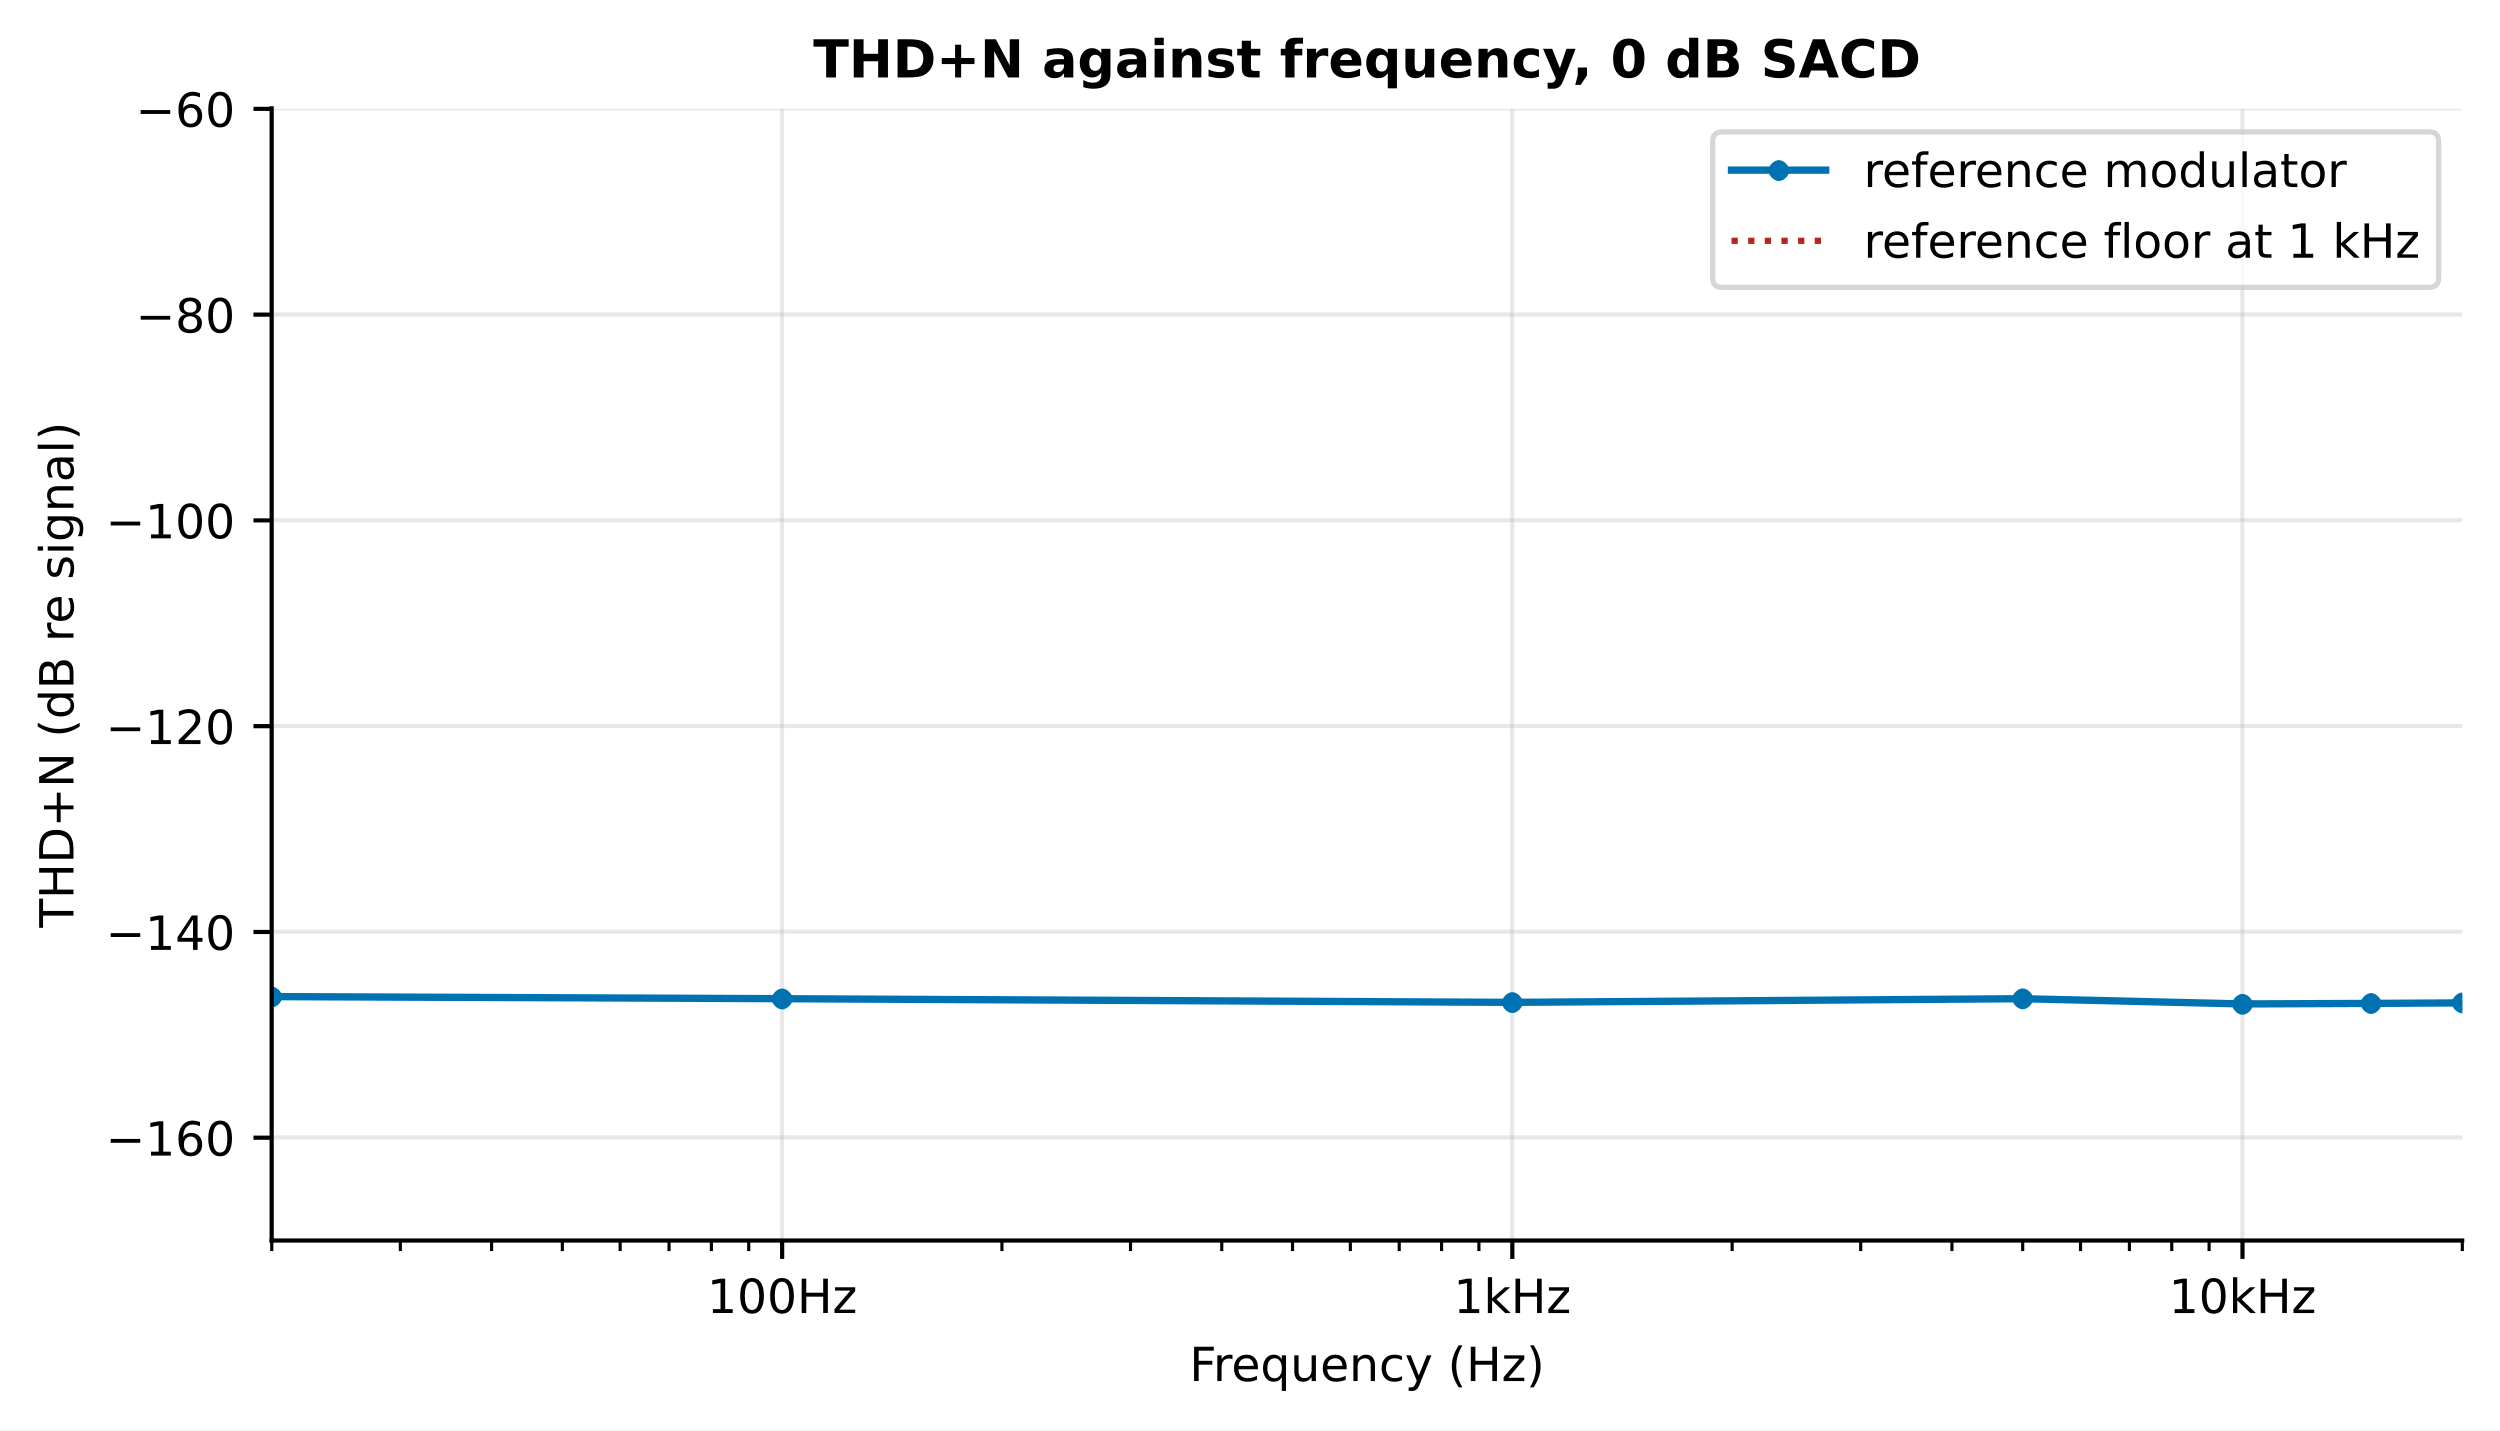
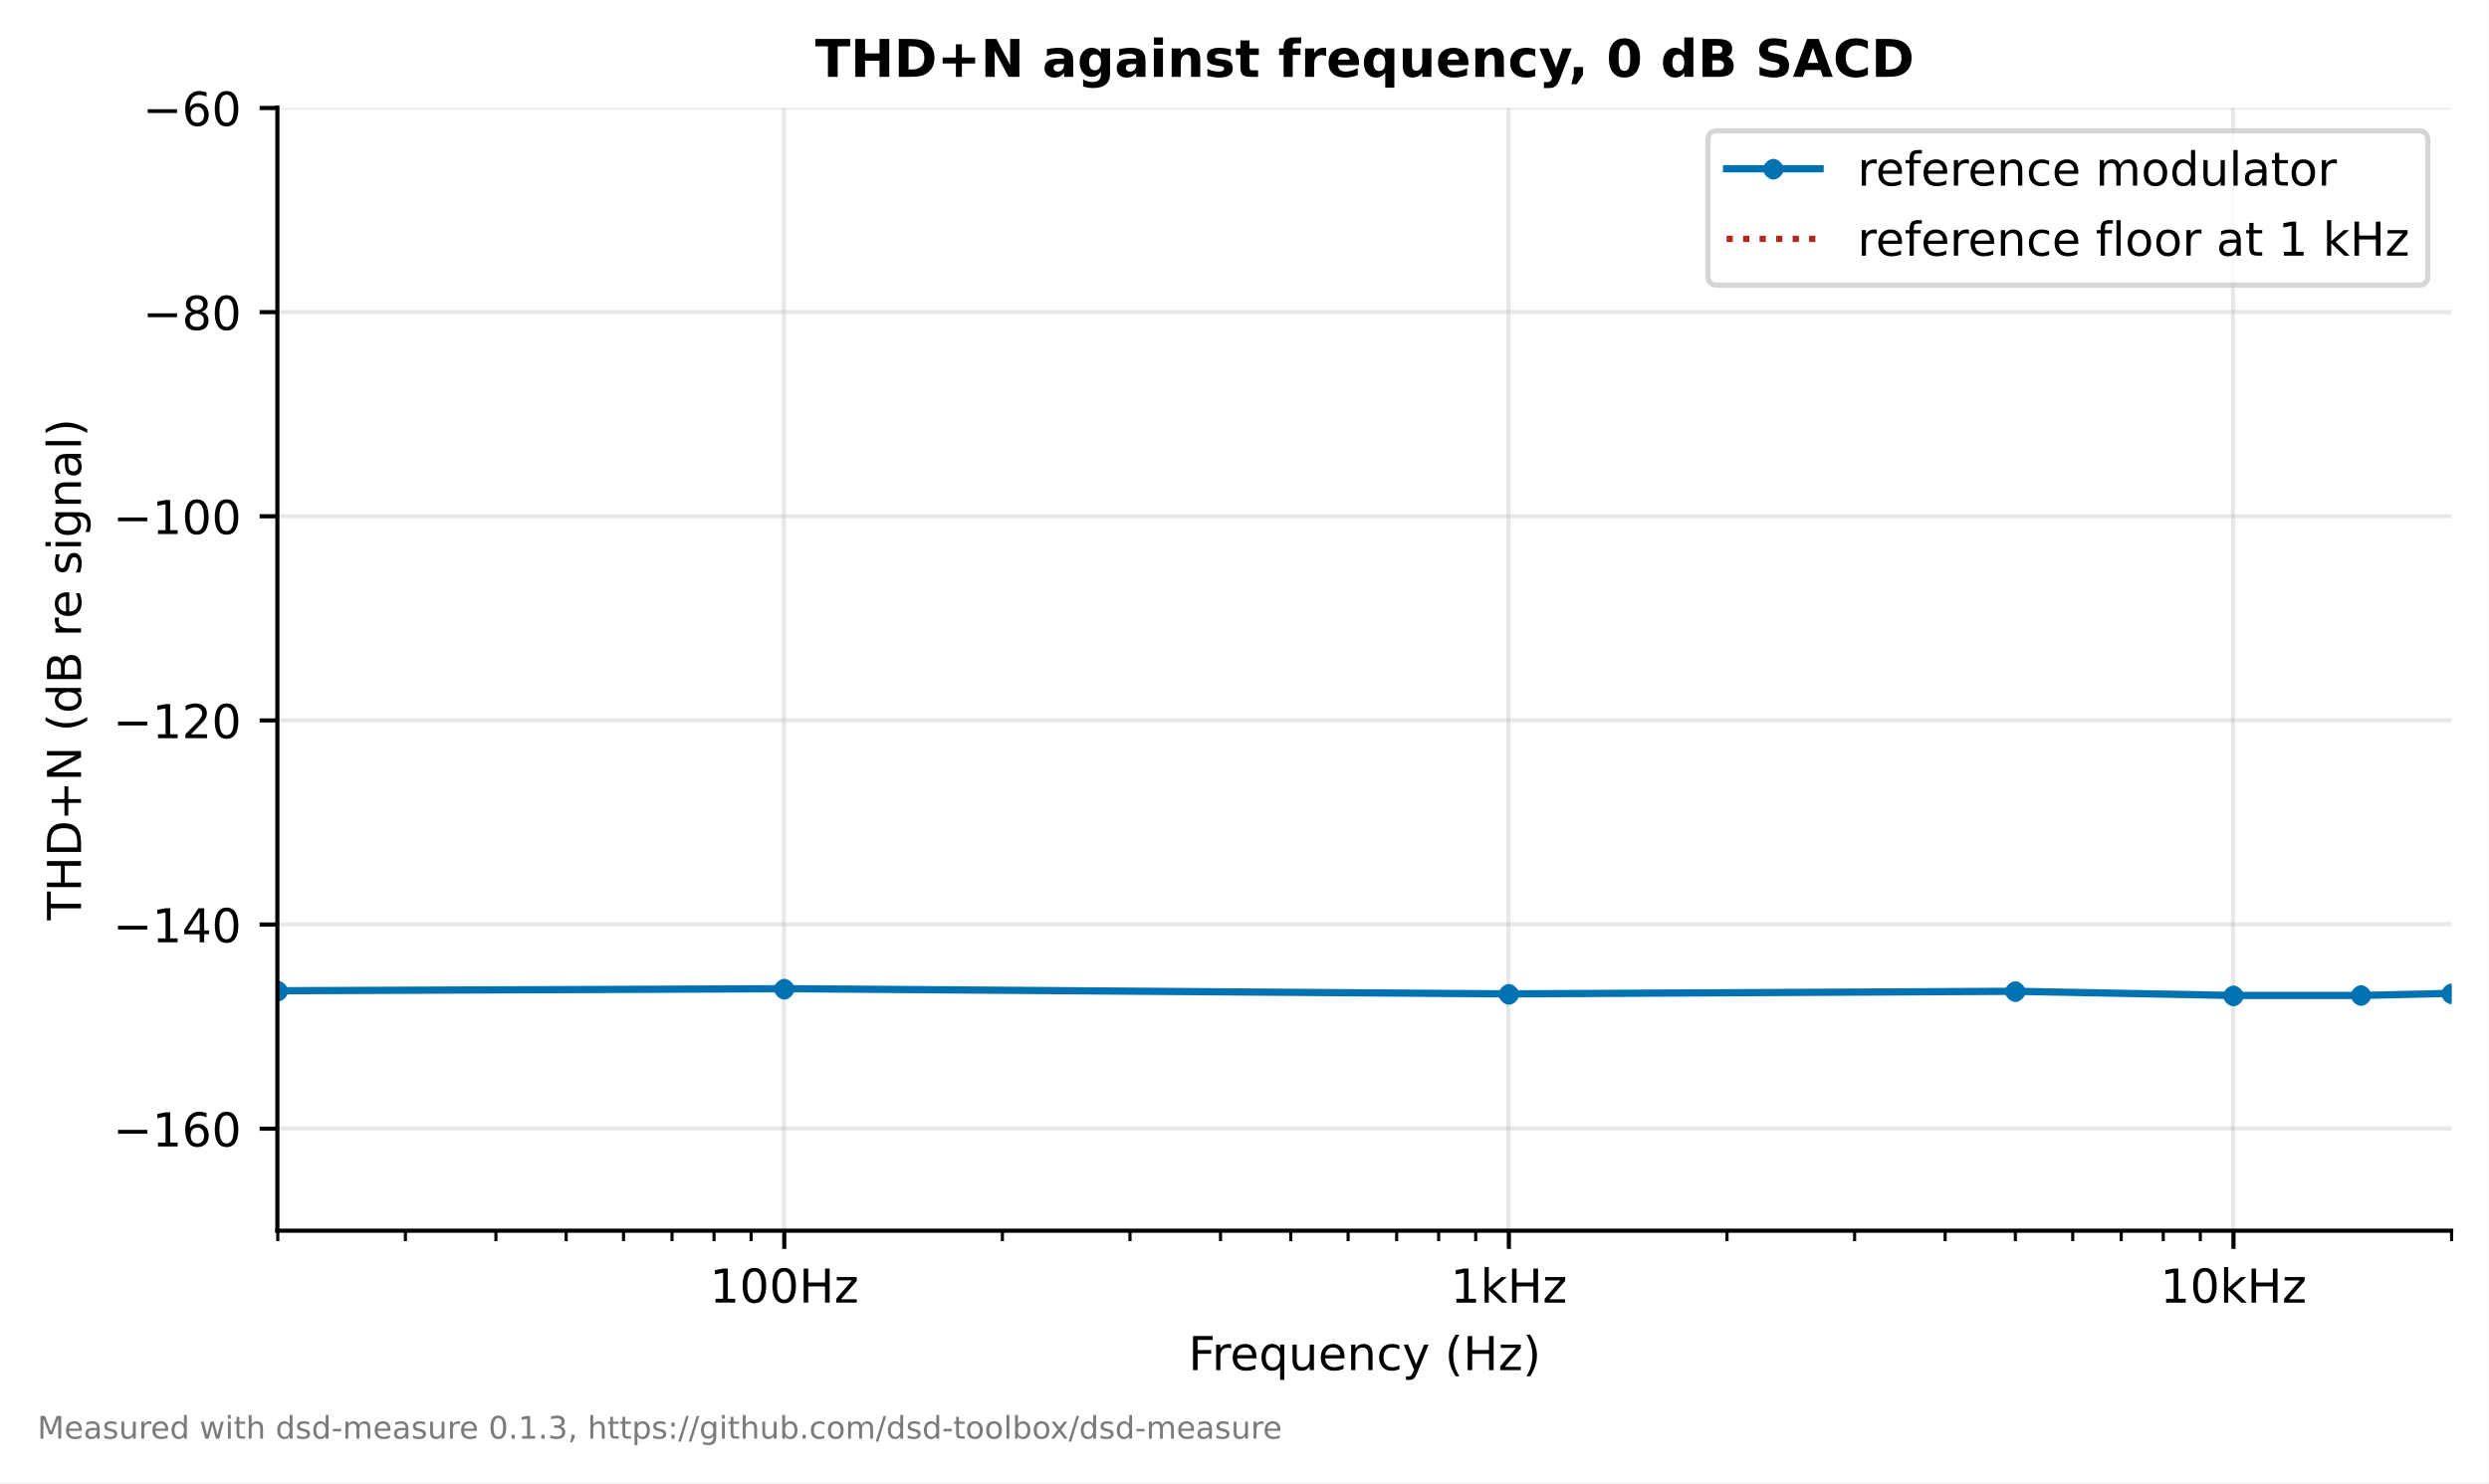
- <svg xmlns="http://www.w3.org/2000/svg" xmlns:xlink="http://www.w3.org/1999/xlink" width="477.621pt" height="273.215pt" viewBox="0 0 477.621 273.215" version="1.1">
+ <svg xmlns="http://www.w3.org/2000/svg" xmlns:xlink="http://www.w3.org/1999/xlink" width="479.182pt" height="285.699pt" viewBox="0 0 479.182 285.699" version="1.1">
  <defs>
    <style type="text/css">*{stroke-linejoin: round; stroke-linecap: butt}</style>
  </defs>
  <g id="figure_1">
    <g id="patch_1">
-       <path d="M 0 273.2  L 477.6 273.2  L 477.6 0  L 0 0  z " style="fill: #ffffff" />
+       <path d="M 0 285.6  L 479.1 285.6  L 479.1 0  L 0 0  z " style="fill: #ffffff" />
    </g>
    <g id="axes_1">
      <g id="patch_2">
-         <path d="M 51.9 237.0  L 470.4 237.0  L 470.4 20.7  L 51.9 20.7  z " style="fill: #ffffff" />
+         <path d="M 53.4 237.0  L 471.9 237.0  L 471.9 20.7  L 53.4 20.7  z " style="fill: #ffffff" />
      </g>
      <g id="matplotlib.axis_1">
        <g id="xtick_1">
          <g id="line2d_1">
-             <path d="M 149.4 237.0  L 149.4 20.7  " clip-path="url(#p16f1e32b87)" style="fill: none; stroke: #b0b0b0; stroke-opacity: 0.3; stroke-width: 0.8; stroke-linecap: square" />
+             <path d="M 150.9 237.0  L 150.9 20.7  " clip-path="url(#p80c0c6d9e0)" style="fill: none; stroke: #b0b0b0; stroke-opacity: 0.3; stroke-width: 0.8; stroke-linecap: square" />
          </g>
          <g id="line2d_2">
            <defs>
              <path id="m8cd0ebf494" d="M 0 0  L 0 3.5  " style="stroke: #000000; stroke-width: 0.8" />
            </defs>
            <g>
-               <use xlink:href="#m8cd0ebf494" x="149.427" y="237.014" style="stroke: #000000; stroke-width: 0.8" />
+               <use xlink:href="#m8cd0ebf494" x="150.988" y="237.014" style="stroke: #000000; stroke-width: 0.8" />
            </g>
          </g>
          <g id="text_1">
-             <text style="font-size: 9px; font-family: 'DejaVu Sans', 'Bitstream Vera Sans', 'Computer Modern Sans Serif', 'Lucida Grande', 'Verdana', 'Geneva', 'Lucid', 'Arial', 'Helvetica', 'Avant Garde', sans-serif; text-anchor: middle" x="149.427" y="250.852" transform="rotate(-0 149.4275 250.8523)">100Hz</text>
+             <text style="font-size: 9px; font-family: 'DejaVu Sans', 'Bitstream Vera Sans', 'Computer Modern Sans Serif', 'Lucida Grande', 'Verdana', 'Geneva', 'Lucid', 'Arial', 'Helvetica', 'Avant Garde', sans-serif; text-anchor: middle" x="150.988" y="250.852" transform="rotate(-0 150.9884 250.8523)">100Hz</text>
          </g>
        </g>
        <g id="xtick_2">
          <g id="line2d_3">
-             <path d="M 288.9 237.0  L 288.9 20.7  " clip-path="url(#p16f1e32b87)" style="fill: none; stroke: #b0b0b0; stroke-opacity: 0.3; stroke-width: 0.8; stroke-linecap: square" />
+             <path d="M 290.4 237.0  L 290.4 20.7  " clip-path="url(#p80c0c6d9e0)" style="fill: none; stroke: #b0b0b0; stroke-opacity: 0.3; stroke-width: 0.8; stroke-linecap: square" />
          </g>
          <g id="line2d_4">
            <g>
-               <use xlink:href="#m8cd0ebf494" x="288.927" y="237.014" style="stroke: #000000; stroke-width: 0.8" />
+               <use xlink:href="#m8cd0ebf494" x="290.488" y="237.014" style="stroke: #000000; stroke-width: 0.8" />
            </g>
          </g>
          <g id="text_2">
-             <text style="font-size: 9px; font-family: 'DejaVu Sans', 'Bitstream Vera Sans', 'Computer Modern Sans Serif', 'Lucida Grande', 'Verdana', 'Geneva', 'Lucid', 'Arial', 'Helvetica', 'Avant Garde', sans-serif; text-anchor: middle" x="288.927" y="250.853" transform="rotate(-0 288.9275 250.853)">1kHz</text>
+             <text style="font-size: 9px; font-family: 'DejaVu Sans', 'Bitstream Vera Sans', 'Computer Modern Sans Serif', 'Lucida Grande', 'Verdana', 'Geneva', 'Lucid', 'Arial', 'Helvetica', 'Avant Garde', sans-serif; text-anchor: middle" x="290.488" y="250.853" transform="rotate(-0 290.4884 250.853)">1kHz</text>
          </g>
        </g>
        <g id="xtick_3">
          <g id="line2d_5">
-             <path d="M 428.4 237.0  L 428.4 20.7  " clip-path="url(#p16f1e32b87)" style="fill: none; stroke: #b0b0b0; stroke-opacity: 0.3; stroke-width: 0.8; stroke-linecap: square" />
+             <path d="M 429.9 237.0  L 429.9 20.7  " clip-path="url(#p80c0c6d9e0)" style="fill: none; stroke: #b0b0b0; stroke-opacity: 0.3; stroke-width: 0.8; stroke-linecap: square" />
          </g>
          <g id="line2d_6">
            <g>
-               <use xlink:href="#m8cd0ebf494" x="428.427" y="237.014" style="stroke: #000000; stroke-width: 0.8" />
+               <use xlink:href="#m8cd0ebf494" x="429.988" y="237.014" style="stroke: #000000; stroke-width: 0.8" />
            </g>
          </g>
          <g id="text_3">
-             <text style="font-size: 9px; font-family: 'DejaVu Sans', 'Bitstream Vera Sans', 'Computer Modern Sans Serif', 'Lucida Grande', 'Verdana', 'Geneva', 'Lucid', 'Arial', 'Helvetica', 'Avant Garde', sans-serif; text-anchor: middle" x="428.427" y="250.853" transform="rotate(-0 428.4275 250.853)">10kHz</text>
+             <text style="font-size: 9px; font-family: 'DejaVu Sans', 'Bitstream Vera Sans', 'Computer Modern Sans Serif', 'Lucida Grande', 'Verdana', 'Geneva', 'Lucid', 'Arial', 'Helvetica', 'Avant Garde', sans-serif; text-anchor: middle" x="429.988" y="250.853" transform="rotate(-0 429.9884 250.853)">10kHz</text>
          </g>
        </g>
        <g id="xtick_4">
          <g id="line2d_7">
            <defs>
              <path id="mee58567cf6" d="M 0 0  L 0 2  " style="stroke: #000000; stroke-width: 0.6" />
            </defs>
            <g>
-               <use xlink:href="#mee58567cf6" x="51.921" y="237.014" style="stroke: #000000; stroke-width: 0.6" />
+               <use xlink:href="#mee58567cf6" x="53.482" y="237.014" style="stroke: #000000; stroke-width: 0.6" />
            </g>
          </g>
        </g>
        <g id="xtick_5">
          <g id="line2d_8">
            <g>
-               <use xlink:href="#mee58567cf6" x="76.486" y="237.014" style="stroke: #000000; stroke-width: 0.6" />
+               <use xlink:href="#mee58567cf6" x="78.047" y="237.014" style="stroke: #000000; stroke-width: 0.6" />
            </g>
          </g>
        </g>
        <g id="xtick_6">
          <g id="line2d_9">
            <g>
-               <use xlink:href="#mee58567cf6" x="93.915" y="237.014" style="stroke: #000000; stroke-width: 0.6" />
+               <use xlink:href="#mee58567cf6" x="95.476" y="237.014" style="stroke: #000000; stroke-width: 0.6" />
            </g>
          </g>
        </g>
        <g id="xtick_7">
          <g id="line2d_10">
            <g>
-               <use xlink:href="#mee58567cf6" x="107.434" y="237.014" style="stroke: #000000; stroke-width: 0.6" />
+               <use xlink:href="#mee58567cf6" x="108.995" y="237.014" style="stroke: #000000; stroke-width: 0.6" />
            </g>
          </g>
        </g>
        <g id="xtick_8">
          <g id="line2d_11">
            <g>
-               <use xlink:href="#mee58567cf6" x="118.48" y="237.014" style="stroke: #000000; stroke-width: 0.6" />
+               <use xlink:href="#mee58567cf6" x="120.041" y="237.014" style="stroke: #000000; stroke-width: 0.6" />
            </g>
          </g>
        </g>
        <g id="xtick_9">
          <g id="line2d_12">
            <g>
-               <use xlink:href="#mee58567cf6" x="127.819" y="237.014" style="stroke: #000000; stroke-width: 0.6" />
+               <use xlink:href="#mee58567cf6" x="129.38" y="237.014" style="stroke: #000000; stroke-width: 0.6" />
            </g>
          </g>
        </g>
        <g id="xtick_10">
          <g id="line2d_13">
            <g>
-               <use xlink:href="#mee58567cf6" x="135.909" y="237.014" style="stroke: #000000; stroke-width: 0.6" />
+               <use xlink:href="#mee58567cf6" x="137.469" y="237.014" style="stroke: #000000; stroke-width: 0.6" />
            </g>
          </g>
        </g>
        <g id="xtick_11">
          <g id="line2d_14">
            <g>
-               <use xlink:href="#mee58567cf6" x="143.044" y="237.014" style="stroke: #000000; stroke-width: 0.6" />
+               <use xlink:href="#mee58567cf6" x="144.605" y="237.014" style="stroke: #000000; stroke-width: 0.6" />
            </g>
          </g>
        </g>
        <g id="xtick_12">
          <g id="line2d_15">
            <g>
-               <use xlink:href="#mee58567cf6" x="191.421" y="237.014" style="stroke: #000000; stroke-width: 0.6" />
+               <use xlink:href="#mee58567cf6" x="192.982" y="237.014" style="stroke: #000000; stroke-width: 0.6" />
            </g>
          </g>
        </g>
        <g id="xtick_13">
          <g id="line2d_16">
            <g>
-               <use xlink:href="#mee58567cf6" x="215.986" y="237.014" style="stroke: #000000; stroke-width: 0.6" />
+               <use xlink:href="#mee58567cf6" x="217.547" y="237.014" style="stroke: #000000; stroke-width: 0.6" />
            </g>
          </g>
        </g>
        <g id="xtick_14">
          <g id="line2d_17">
            <g>
-               <use xlink:href="#mee58567cf6" x="233.415" y="237.014" style="stroke: #000000; stroke-width: 0.6" />
+               <use xlink:href="#mee58567cf6" x="234.976" y="237.014" style="stroke: #000000; stroke-width: 0.6" />
            </g>
          </g>
        </g>
        <g id="xtick_15">
          <g id="line2d_18">
            <g>
-               <use xlink:href="#mee58567cf6" x="246.934" y="237.014" style="stroke: #000000; stroke-width: 0.6" />
+               <use xlink:href="#mee58567cf6" x="248.495" y="237.014" style="stroke: #000000; stroke-width: 0.6" />
            </g>
          </g>
        </g>
        <g id="xtick_16">
          <g id="line2d_19">
            <g>
-               <use xlink:href="#mee58567cf6" x="257.98" y="237.014" style="stroke: #000000; stroke-width: 0.6" />
+               <use xlink:href="#mee58567cf6" x="259.541" y="237.014" style="stroke: #000000; stroke-width: 0.6" />
            </g>
          </g>
        </g>
        <g id="xtick_17">
          <g id="line2d_20">
            <g>
-               <use xlink:href="#mee58567cf6" x="267.319" y="237.014" style="stroke: #000000; stroke-width: 0.6" />
+               <use xlink:href="#mee58567cf6" x="268.88" y="237.014" style="stroke: #000000; stroke-width: 0.6" />
            </g>
          </g>
        </g>
        <g id="xtick_18">
          <g id="line2d_21">
            <g>
-               <use xlink:href="#mee58567cf6" x="275.409" y="237.014" style="stroke: #000000; stroke-width: 0.6" />
+               <use xlink:href="#mee58567cf6" x="276.969" y="237.014" style="stroke: #000000; stroke-width: 0.6" />
            </g>
          </g>
        </g>
        <g id="xtick_19">
          <g id="line2d_22">
            <g>
-               <use xlink:href="#mee58567cf6" x="282.544" y="237.014" style="stroke: #000000; stroke-width: 0.6" />
+               <use xlink:href="#mee58567cf6" x="284.105" y="237.014" style="stroke: #000000; stroke-width: 0.6" />
            </g>
          </g>
        </g>
        <g id="xtick_20">
          <g id="line2d_23">
            <g>
-               <use xlink:href="#mee58567cf6" x="330.921" y="237.014" style="stroke: #000000; stroke-width: 0.6" />
+               <use xlink:href="#mee58567cf6" x="332.482" y="237.014" style="stroke: #000000; stroke-width: 0.6" />
            </g>
          </g>
        </g>
        <g id="xtick_21">
          <g id="line2d_24">
            <g>
-               <use xlink:href="#mee58567cf6" x="355.486" y="237.014" style="stroke: #000000; stroke-width: 0.6" />
+               <use xlink:href="#mee58567cf6" x="357.047" y="237.014" style="stroke: #000000; stroke-width: 0.6" />
            </g>
          </g>
        </g>
        <g id="xtick_22">
          <g id="line2d_25">
            <g>
-               <use xlink:href="#mee58567cf6" x="372.915" y="237.014" style="stroke: #000000; stroke-width: 0.6" />
+               <use xlink:href="#mee58567cf6" x="374.476" y="237.014" style="stroke: #000000; stroke-width: 0.6" />
            </g>
          </g>
        </g>
        <g id="xtick_23">
          <g id="line2d_26">
            <g>
-               <use xlink:href="#mee58567cf6" x="386.434" y="237.014" style="stroke: #000000; stroke-width: 0.6" />
+               <use xlink:href="#mee58567cf6" x="387.995" y="237.014" style="stroke: #000000; stroke-width: 0.6" />
            </g>
          </g>
        </g>
        <g id="xtick_24">
          <g id="line2d_27">
            <g>
-               <use xlink:href="#mee58567cf6" x="397.48" y="237.014" style="stroke: #000000; stroke-width: 0.6" />
+               <use xlink:href="#mee58567cf6" x="399.041" y="237.014" style="stroke: #000000; stroke-width: 0.6" />
            </g>
          </g>
        </g>
        <g id="xtick_25">
          <g id="line2d_28">
            <g>
-               <use xlink:href="#mee58567cf6" x="406.819" y="237.014" style="stroke: #000000; stroke-width: 0.6" />
+               <use xlink:href="#mee58567cf6" x="408.38" y="237.014" style="stroke: #000000; stroke-width: 0.6" />
            </g>
          </g>
        </g>
        <g id="xtick_26">
          <g id="line2d_29">
            <g>
-               <use xlink:href="#mee58567cf6" x="414.909" y="237.014" style="stroke: #000000; stroke-width: 0.6" />
+               <use xlink:href="#mee58567cf6" x="416.469" y="237.014" style="stroke: #000000; stroke-width: 0.6" />
            </g>
          </g>
        </g>
        <g id="xtick_27">
          <g id="line2d_30">
            <g>
-               <use xlink:href="#mee58567cf6" x="422.044" y="237.014" style="stroke: #000000; stroke-width: 0.6" />
+               <use xlink:href="#mee58567cf6" x="423.605" y="237.014" style="stroke: #000000; stroke-width: 0.6" />
            </g>
          </g>
        </g>
        <g id="xtick_28">
          <g id="line2d_31">
            <g>
-               <use xlink:href="#mee58567cf6" x="470.421" y="237.014" style="stroke: #000000; stroke-width: 0.6" />
+               <use xlink:href="#mee58567cf6" x="471.982" y="237.014" style="stroke: #000000; stroke-width: 0.6" />
            </g>
          </g>
        </g>
        <g id="text_4">
-           <text style="font-size: 9px; font-family: 'DejaVu Sans', 'Bitstream Vera Sans', 'Computer Modern Sans Serif', 'Lucida Grande', 'Verdana', 'Geneva', 'Lucid', 'Arial', 'Helvetica', 'Avant Garde', sans-serif; text-anchor: middle" x="261.171" y="263.853" transform="rotate(-0 261.1712 263.853)">Frequency (Hz)</text>
+           <text style="font-size: 9px; font-family: 'DejaVu Sans', 'Bitstream Vera Sans', 'Computer Modern Sans Serif', 'Lucida Grande', 'Verdana', 'Geneva', 'Lucid', 'Arial', 'Helvetica', 'Avant Garde', sans-serif; text-anchor: middle" x="262.732" y="263.853" transform="rotate(-0 262.7321 263.853)">Frequency (Hz)</text>
        </g>
      </g>
      <g id="matplotlib.axis_2">
        <g id="ytick_1">
          <g id="line2d_32">
-             <path d="M 51.9 217.3  L 470.4 217.3  " clip-path="url(#p16f1e32b87)" style="fill: none; stroke: #b0b0b0; stroke-opacity: 0.3; stroke-width: 0.8; stroke-linecap: square" />
+             <path d="M 53.4 217.3  L 471.9 217.3  " clip-path="url(#p80c0c6d9e0)" style="fill: none; stroke: #b0b0b0; stroke-opacity: 0.3; stroke-width: 0.8; stroke-linecap: square" />
          </g>
          <g id="line2d_33">
            <defs>
              <path id="mc18d02b6f9" d="M 0 0  L -3.5 0  " style="stroke: #000000; stroke-width: 0.8" />
            </defs>
            <g>
-               <use xlink:href="#mc18d02b6f9" x="51.921" y="217.358" style="stroke: #000000; stroke-width: 0.8" />
+               <use xlink:href="#mc18d02b6f9" x="53.482" y="217.358" style="stroke: #000000; stroke-width: 0.8" />
            </g>
          </g>
          <g id="text_5">
-             <text style="font-size: 9px; font-family: 'DejaVu Sans', 'Bitstream Vera Sans', 'Computer Modern Sans Serif', 'Lucida Grande', 'Verdana', 'Geneva', 'Lucid', 'Arial', 'Helvetica', 'Avant Garde', sans-serif; text-anchor: end" x="44.921" y="220.777" transform="rotate(-0 44.92117 220.7774)">−160</text>
+             <text style="font-size: 9px; font-family: 'DejaVu Sans', 'Bitstream Vera Sans', 'Computer Modern Sans Serif', 'Lucida Grande', 'Verdana', 'Geneva', 'Lucid', 'Arial', 'Helvetica', 'Avant Garde', sans-serif; text-anchor: end" x="46.482" y="220.777" transform="rotate(-0 46.48211 220.7774)">−160</text>
          </g>
        </g>
        <g id="ytick_2">
          <g id="line2d_34">
-             <path d="M 51.9 178.0  L 470.4 178.0  " clip-path="url(#p16f1e32b87)" style="fill: none; stroke: #b0b0b0; stroke-opacity: 0.3; stroke-width: 0.8; stroke-linecap: square" />
+             <path d="M 53.4 178.0  L 471.9 178.0  " clip-path="url(#p80c0c6d9e0)" style="fill: none; stroke: #b0b0b0; stroke-opacity: 0.3; stroke-width: 0.8; stroke-linecap: square" />
          </g>
          <g id="line2d_35">
            <g>
-               <use xlink:href="#mc18d02b6f9" x="51.921" y="178.046" style="stroke: #000000; stroke-width: 0.8" />
+               <use xlink:href="#mc18d02b6f9" x="53.482" y="178.046" style="stroke: #000000; stroke-width: 0.8" />
            </g>
          </g>
          <g id="text_6">
-             <text style="font-size: 9px; font-family: 'DejaVu Sans', 'Bitstream Vera Sans', 'Computer Modern Sans Serif', 'Lucida Grande', 'Verdana', 'Geneva', 'Lucid', 'Arial', 'Helvetica', 'Avant Garde', sans-serif; text-anchor: end" x="44.921" y="181.465" transform="rotate(-0 44.92117 181.4654)">−140</text>
+             <text style="font-size: 9px; font-family: 'DejaVu Sans', 'Bitstream Vera Sans', 'Computer Modern Sans Serif', 'Lucida Grande', 'Verdana', 'Geneva', 'Lucid', 'Arial', 'Helvetica', 'Avant Garde', sans-serif; text-anchor: end" x="46.482" y="181.465" transform="rotate(-0 46.48211 181.4654)">−140</text>
          </g>
        </g>
        <g id="ytick_3">
          <g id="line2d_36">
-             <path d="M 51.9 138.7  L 470.4 138.7  " clip-path="url(#p16f1e32b87)" style="fill: none; stroke: #b0b0b0; stroke-opacity: 0.3; stroke-width: 0.8; stroke-linecap: square" />
+             <path d="M 53.4 138.7  L 471.9 138.7  " clip-path="url(#p80c0c6d9e0)" style="fill: none; stroke: #b0b0b0; stroke-opacity: 0.3; stroke-width: 0.8; stroke-linecap: square" />
          </g>
          <g id="line2d_37">
            <g>
-               <use xlink:href="#mc18d02b6f9" x="51.921" y="138.734" style="stroke: #000000; stroke-width: 0.8" />
+               <use xlink:href="#mc18d02b6f9" x="53.482" y="138.734" style="stroke: #000000; stroke-width: 0.8" />
            </g>
          </g>
          <g id="text_7">
-             <text style="font-size: 9px; font-family: 'DejaVu Sans', 'Bitstream Vera Sans', 'Computer Modern Sans Serif', 'Lucida Grande', 'Verdana', 'Geneva', 'Lucid', 'Arial', 'Helvetica', 'Avant Garde', sans-serif; text-anchor: end" x="44.921" y="142.153" transform="rotate(-0 44.92117 142.1534)">−120</text>
+             <text style="font-size: 9px; font-family: 'DejaVu Sans', 'Bitstream Vera Sans', 'Computer Modern Sans Serif', 'Lucida Grande', 'Verdana', 'Geneva', 'Lucid', 'Arial', 'Helvetica', 'Avant Garde', sans-serif; text-anchor: end" x="46.482" y="142.153" transform="rotate(-0 46.48211 142.1534)">−120</text>
          </g>
        </g>
        <g id="ytick_4">
          <g id="line2d_38">
-             <path d="M 51.9 99.4  L 470.4 99.4  " clip-path="url(#p16f1e32b87)" style="fill: none; stroke: #b0b0b0; stroke-opacity: 0.3; stroke-width: 0.8; stroke-linecap: square" />
+             <path d="M 53.4 99.4  L 471.9 99.4  " clip-path="url(#p80c0c6d9e0)" style="fill: none; stroke: #b0b0b0; stroke-opacity: 0.3; stroke-width: 0.8; stroke-linecap: square" />
          </g>
          <g id="line2d_39">
            <g>
-               <use xlink:href="#mc18d02b6f9" x="51.921" y="99.422" style="stroke: #000000; stroke-width: 0.8" />
+               <use xlink:href="#mc18d02b6f9" x="53.482" y="99.422" style="stroke: #000000; stroke-width: 0.8" />
            </g>
          </g>
          <g id="text_8">
-             <text style="font-size: 9px; font-family: 'DejaVu Sans', 'Bitstream Vera Sans', 'Computer Modern Sans Serif', 'Lucida Grande', 'Verdana', 'Geneva', 'Lucid', 'Arial', 'Helvetica', 'Avant Garde', sans-serif; text-anchor: end" x="44.921" y="102.841" transform="rotate(-0 44.92117 102.8414)">−100</text>
+             <text style="font-size: 9px; font-family: 'DejaVu Sans', 'Bitstream Vera Sans', 'Computer Modern Sans Serif', 'Lucida Grande', 'Verdana', 'Geneva', 'Lucid', 'Arial', 'Helvetica', 'Avant Garde', sans-serif; text-anchor: end" x="46.482" y="102.841" transform="rotate(-0 46.48211 102.8414)">−100</text>
          </g>
        </g>
        <g id="ytick_5">
          <g id="line2d_40">
-             <path d="M 51.9 60.1  L 470.4 60.1  " clip-path="url(#p16f1e32b87)" style="fill: none; stroke: #b0b0b0; stroke-opacity: 0.3; stroke-width: 0.8; stroke-linecap: square" />
+             <path d="M 53.4 60.1  L 471.9 60.1  " clip-path="url(#p80c0c6d9e0)" style="fill: none; stroke: #b0b0b0; stroke-opacity: 0.3; stroke-width: 0.8; stroke-linecap: square" />
          </g>
          <g id="line2d_41">
            <g>
-               <use xlink:href="#mc18d02b6f9" x="51.921" y="60.11" style="stroke: #000000; stroke-width: 0.8" />
+               <use xlink:href="#mc18d02b6f9" x="53.482" y="60.11" style="stroke: #000000; stroke-width: 0.8" />
            </g>
          </g>
          <g id="text_9">
-             <text style="font-size: 9px; font-family: 'DejaVu Sans', 'Bitstream Vera Sans', 'Computer Modern Sans Serif', 'Lucida Grande', 'Verdana', 'Geneva', 'Lucid', 'Arial', 'Helvetica', 'Avant Garde', sans-serif; text-anchor: end" x="44.921" y="63.529" transform="rotate(-0 44.92117 63.52938)">−80</text>
+             <text style="font-size: 9px; font-family: 'DejaVu Sans', 'Bitstream Vera Sans', 'Computer Modern Sans Serif', 'Lucida Grande', 'Verdana', 'Geneva', 'Lucid', 'Arial', 'Helvetica', 'Avant Garde', sans-serif; text-anchor: end" x="46.482" y="63.529" transform="rotate(-0 46.48211 63.52938)">−80</text>
          </g>
        </g>
        <g id="ytick_6">
          <g id="line2d_42">
-             <path d="M 51.9 20.7  L 470.4 20.7  " clip-path="url(#p16f1e32b87)" style="fill: none; stroke: #b0b0b0; stroke-opacity: 0.3; stroke-width: 0.8; stroke-linecap: square" />
+             <path d="M 53.4 20.7  L 471.9 20.7  " clip-path="url(#p80c0c6d9e0)" style="fill: none; stroke: #b0b0b0; stroke-opacity: 0.3; stroke-width: 0.8; stroke-linecap: square" />
          </g>
          <g id="line2d_43">
            <g>
-               <use xlink:href="#mc18d02b6f9" x="51.921" y="20.798" style="stroke: #000000; stroke-width: 0.8" />
+               <use xlink:href="#mc18d02b6f9" x="53.482" y="20.798" style="stroke: #000000; stroke-width: 0.8" />
            </g>
          </g>
          <g id="text_10">
-             <text style="font-size: 9px; font-family: 'DejaVu Sans', 'Bitstream Vera Sans', 'Computer Modern Sans Serif', 'Lucida Grande', 'Verdana', 'Geneva', 'Lucid', 'Arial', 'Helvetica', 'Avant Garde', sans-serif; text-anchor: end" x="44.921" y="24.217" transform="rotate(-0 44.92117 24.21738)">−60</text>
+             <text style="font-size: 9px; font-family: 'DejaVu Sans', 'Bitstream Vera Sans', 'Computer Modern Sans Serif', 'Lucida Grande', 'Verdana', 'Geneva', 'Lucid', 'Arial', 'Helvetica', 'Avant Garde', sans-serif; text-anchor: end" x="46.482" y="24.217" transform="rotate(-0 46.48211 24.21738)">−60</text>
          </g>
        </g>
        <g id="text_11">
-           <text style="font-size: 9px; font-family: 'DejaVu Sans', 'Bitstream Vera Sans', 'Computer Modern Sans Serif', 'Lucida Grande', 'Verdana', 'Geneva', 'Lucid', 'Arial', 'Helvetica', 'Avant Garde', sans-serif; text-anchor: middle" x="14.039" y="128.906" transform="rotate(-90 14.03859 128.9064)">THD+N (dB re signal)</text>
+           <text style="font-size: 9px; font-family: 'DejaVu Sans', 'Bitstream Vera Sans', 'Computer Modern Sans Serif', 'Lucida Grande', 'Verdana', 'Geneva', 'Lucid', 'Arial', 'Helvetica', 'Avant Garde', sans-serif; text-anchor: middle" x="15.6" y="128.906" transform="rotate(-90 15.59953 128.9064)">THD+N (dB re signal)</text>
        </g>
      </g>
      <g id="line2d_44">
-         <path d="M 51.9 190.4  L 149.4 190.8  L 288.9 191.5  L 386.4 190.8  L 428.4 191.8  L 452.9 191.7  L 470.4 191.6  " clip-path="url(#p16f1e32b87)" style="fill: none; stroke: #0072b2; stroke-width: 1.4; stroke-linecap: square" />
+         <path d="M 53.4 190.8  L 150.9 190.4  L 290.4 191.4  L 387.9 190.9  L 429.9 191.7  L 454.5 191.7  L 471.9 191.3  " clip-path="url(#p80c0c6d9e0)" style="fill: none; stroke: #0072b2; stroke-width: 1.4; stroke-linecap: square" />
        <defs>
          <path id="m65cd096fe2" d="M 0 1.5  C 0.3 1.5 0.7 1.3 1.0 1.0  C 1.3 0.7 1.5 0.3 1.5 0  C 1.5 -0.3 1.3 -0.7 1.0 -1.0  C 0.7 -1.3 0.3 -1.5 0 -1.5  C -0.3 -1.5 -0.7 -1.3 -1.0 -1.0  C -1.3 -0.7 -1.5 -0.3 -1.5 0  C -1.5 0.3 -1.3 0.7 -1.0 1.0  C -0.7 1.3 -0.3 1.5 0 1.5  z " style="stroke: #0072b2" />
        </defs>
-         <g clip-path="url(#p16f1e32b87)">
-           <use xlink:href="#m65cd096fe2" x="51.921" y="190.475" style="fill: #0072b2; stroke: #0072b2" />
-           <use xlink:href="#m65cd096fe2" x="149.427" y="190.854" style="fill: #0072b2; stroke: #0072b2" />
-           <use xlink:href="#m65cd096fe2" x="288.927" y="191.547" style="fill: #0072b2; stroke: #0072b2" />
-           <use xlink:href="#m65cd096fe2" x="386.434" y="190.833" style="fill: #0072b2; stroke: #0072b2" />
-           <use xlink:href="#m65cd096fe2" x="428.427" y="191.874" style="fill: #0072b2; stroke: #0072b2" />
-           <use xlink:href="#m65cd096fe2" x="452.992" y="191.72" style="fill: #0072b2; stroke: #0072b2" />
-           <use xlink:href="#m65cd096fe2" x="470.421" y="191.611" style="fill: #0072b2; stroke: #0072b2" />
+         <g clip-path="url(#p80c0c6d9e0)">
+           <use xlink:href="#m65cd096fe2" x="53.482" y="190.88" style="fill: #0072b2; stroke: #0072b2" />
+           <use xlink:href="#m65cd096fe2" x="150.988" y="190.493" style="fill: #0072b2; stroke: #0072b2" />
+           <use xlink:href="#m65cd096fe2" x="290.488" y="191.498" style="fill: #0072b2; stroke: #0072b2" />
+           <use xlink:href="#m65cd096fe2" x="387.995" y="190.969" style="fill: #0072b2; stroke: #0072b2" />
+           <use xlink:href="#m65cd096fe2" x="429.988" y="191.791" style="fill: #0072b2; stroke: #0072b2" />
+           <use xlink:href="#m65cd096fe2" x="454.553" y="191.714" style="fill: #0072b2; stroke: #0072b2" />
+           <use xlink:href="#m65cd096fe2" x="471.982" y="191.396" style="fill: #0072b2; stroke: #0072b2" />
        </g>
      </g>
      <g id="line2d_45">
-         <path clip-path="url(#p16f1e32b87)" style="fill: none; stroke-dasharray: 1.2,1.98; stroke-dashoffset: 0; stroke: #b3261e; stroke-width: 1.2" />
+         <path clip-path="url(#p80c0c6d9e0)" style="fill: none; stroke-dasharray: 1.2,1.98; stroke-dashoffset: 0; stroke: #b3261e; stroke-width: 1.2" />
      </g>
      <g id="patch_3">
-         <path d="M 51.9 237.0  L 51.9 20.7  " style="fill: none; stroke: #000000; stroke-width: 0.8; stroke-linejoin: miter; stroke-linecap: square" />
+         <path d="M 53.4 237.0  L 53.4 20.7  " style="fill: none; stroke: #000000; stroke-width: 0.8; stroke-linejoin: miter; stroke-linecap: square" />
      </g>
      <g id="patch_4">
-         <path d="M 51.9 237.0  L 470.4 237.0  " style="fill: none; stroke: #000000; stroke-width: 0.8; stroke-linejoin: miter; stroke-linecap: square" />
+         <path d="M 53.4 237.0  L 471.9 237.0  " style="fill: none; stroke: #000000; stroke-width: 0.8; stroke-linejoin: miter; stroke-linecap: square" />
      </g>
      <g id="text_12">
-         <text style="font-weight: 700; font-size: 10px; font-family: 'DejaVu Sans', 'Bitstream Vera Sans', 'Computer Modern Sans Serif', 'Lucida Grande', 'Verdana', 'Geneva', 'Lucid', 'Arial', 'Helvetica', 'Avant Garde', sans-serif; text-anchor: middle" x="261.171" y="14.798" transform="rotate(-0 261.1712 14.79844)">THD+N against frequency, 0 dB SACD</text>
+         <text style="font-weight: 700; font-size: 10px; font-family: 'DejaVu Sans', 'Bitstream Vera Sans', 'Computer Modern Sans Serif', 'Lucida Grande', 'Verdana', 'Geneva', 'Lucid', 'Arial', 'Helvetica', 'Avant Garde', sans-serif; text-anchor: middle" x="262.732" y="14.798" transform="rotate(-0 262.7321 14.79844)">THD+N against frequency, 0 dB SACD</text>
      </g>
      <g id="legend_1">
        <g id="patch_5">
-           <path d="M 329.0 54.9  L 464.1 54.9  Q 465.9 54.9 465.9 53.1  L 465.9 27.0  Q 465.9 25.2 464.1 25.2  L 329.0 25.2  Q 327.2 25.2 327.2 27.0  L 327.2 53.1  Q 327.2 54.9 329.0 54.9  z " style="fill: #ffffff; opacity: 0.8; stroke: #cccccc; stroke-linejoin: miter" />
+           <path d="M 330.6 54.9  L 465.6 54.9  Q 467.4 54.9 467.4 53.1  L 467.4 27.0  Q 467.4 25.2 465.6 25.2  L 330.6 25.2  Q 328.8 25.2 328.8 27.0  L 328.8 53.1  Q 328.8 54.9 330.6 54.9  z " style="fill: #ffffff; opacity: 0.8; stroke: #cccccc; stroke-linejoin: miter" />
        </g>
        <g id="line2d_46">
-           <path d="M 330.8 32.5  L 339.8 32.5  L 348.8 32.5  " style="fill: none; stroke: #0072b2; stroke-width: 1.4; stroke-linecap: square" />
+           <path d="M 332.4 32.5  L 341.4 32.5  L 350.4 32.5  " style="fill: none; stroke: #0072b2; stroke-width: 1.4; stroke-linecap: square" />
          <g>
-             <use xlink:href="#m65cd096fe2" x="339.849" y="32.587" style="fill: #0072b2; stroke: #0072b2" />
+             <use xlink:href="#m65cd096fe2" x="341.41" y="32.587" style="fill: #0072b2; stroke: #0072b2" />
          </g>
        </g>
        <g id="text_13">
-           <text style="font-size: 9px; font-family: 'DejaVu Sans', 'Bitstream Vera Sans', 'Computer Modern Sans Serif', 'Lucida Grande', 'Verdana', 'Geneva', 'Lucid', 'Arial', 'Helvetica', 'Avant Garde', sans-serif; text-anchor: start" x="356.049" y="35.737" transform="rotate(-0 356.0495 35.73703)">reference modulator</text>
+           <text style="font-size: 9px; font-family: 'DejaVu Sans', 'Bitstream Vera Sans', 'Computer Modern Sans Serif', 'Lucida Grande', 'Verdana', 'Geneva', 'Lucid', 'Arial', 'Helvetica', 'Avant Garde', sans-serif; text-anchor: start" x="357.61" y="35.737" transform="rotate(-0 357.6104 35.73703)">reference modulator</text>
        </g>
        <g id="line2d_47">
-           <path d="M 330.8 46.0  L 339.8 46.0  L 348.8 46.0  " style="fill: none; stroke-dasharray: 1.2,1.98; stroke-dashoffset: 0; stroke: #b3261e; stroke-width: 1.2" />
+           <path d="M 332.4 46.0  L 341.4 46.0  L 350.4 46.0  " style="fill: none; stroke-dasharray: 1.2,1.98; stroke-dashoffset: 0; stroke: #b3261e; stroke-width: 1.2" />
        </g>
        <g id="text_14">
-           <text style="font-size: 9px; font-family: 'DejaVu Sans', 'Bitstream Vera Sans', 'Computer Modern Sans Serif', 'Lucida Grande', 'Verdana', 'Geneva', 'Lucid', 'Arial', 'Helvetica', 'Avant Garde', sans-serif; text-anchor: start" x="356.049" y="49.238" transform="rotate(-0 356.0495 49.23773)">reference floor at 1 kHz</text>
-         </g>
-       </g>
+           <text style="font-size: 9px; font-family: 'DejaVu Sans', 'Bitstream Vera Sans', 'Computer Modern Sans Serif', 'Lucida Grande', 'Verdana', 'Geneva', 'Lucid', 'Arial', 'Helvetica', 'Avant Garde', sans-serif; text-anchor: start" x="357.61" y="49.238" transform="rotate(-0 357.6104 49.23773)">reference floor at 1 kHz</text>
+         </g>
+       </g>
+     </g>
+     <g id="text_15">
+       <text style="font-size: 6px; font-family: 'DejaVu Sans', 'Bitstream Vera Sans', 'Computer Modern Sans Serif', 'Lucida Grande', 'Verdana', 'Geneva', 'Lucid', 'Arial', 'Helvetica', 'Avant Garde', sans-serif; text-anchor: start; fill: #7a7a7a" x="7.2" y="277.058" transform="rotate(-0 7.2 277.0577)">Measured with dsd-measure 0.1.3, https://github.com/dsd-toolbox/dsd-measure</text>
    </g>
  </g>
  <defs>
-     <clipPath id="p16f1e32b87">
-       <rect x="51.921" y="20.798" width="418.5" height="216.216" />
+     <clipPath id="p80c0c6d9e0">
+       <rect x="53.482" y="20.798" width="418.5" height="216.216" />
    </clipPath>
  </defs>
</svg>
